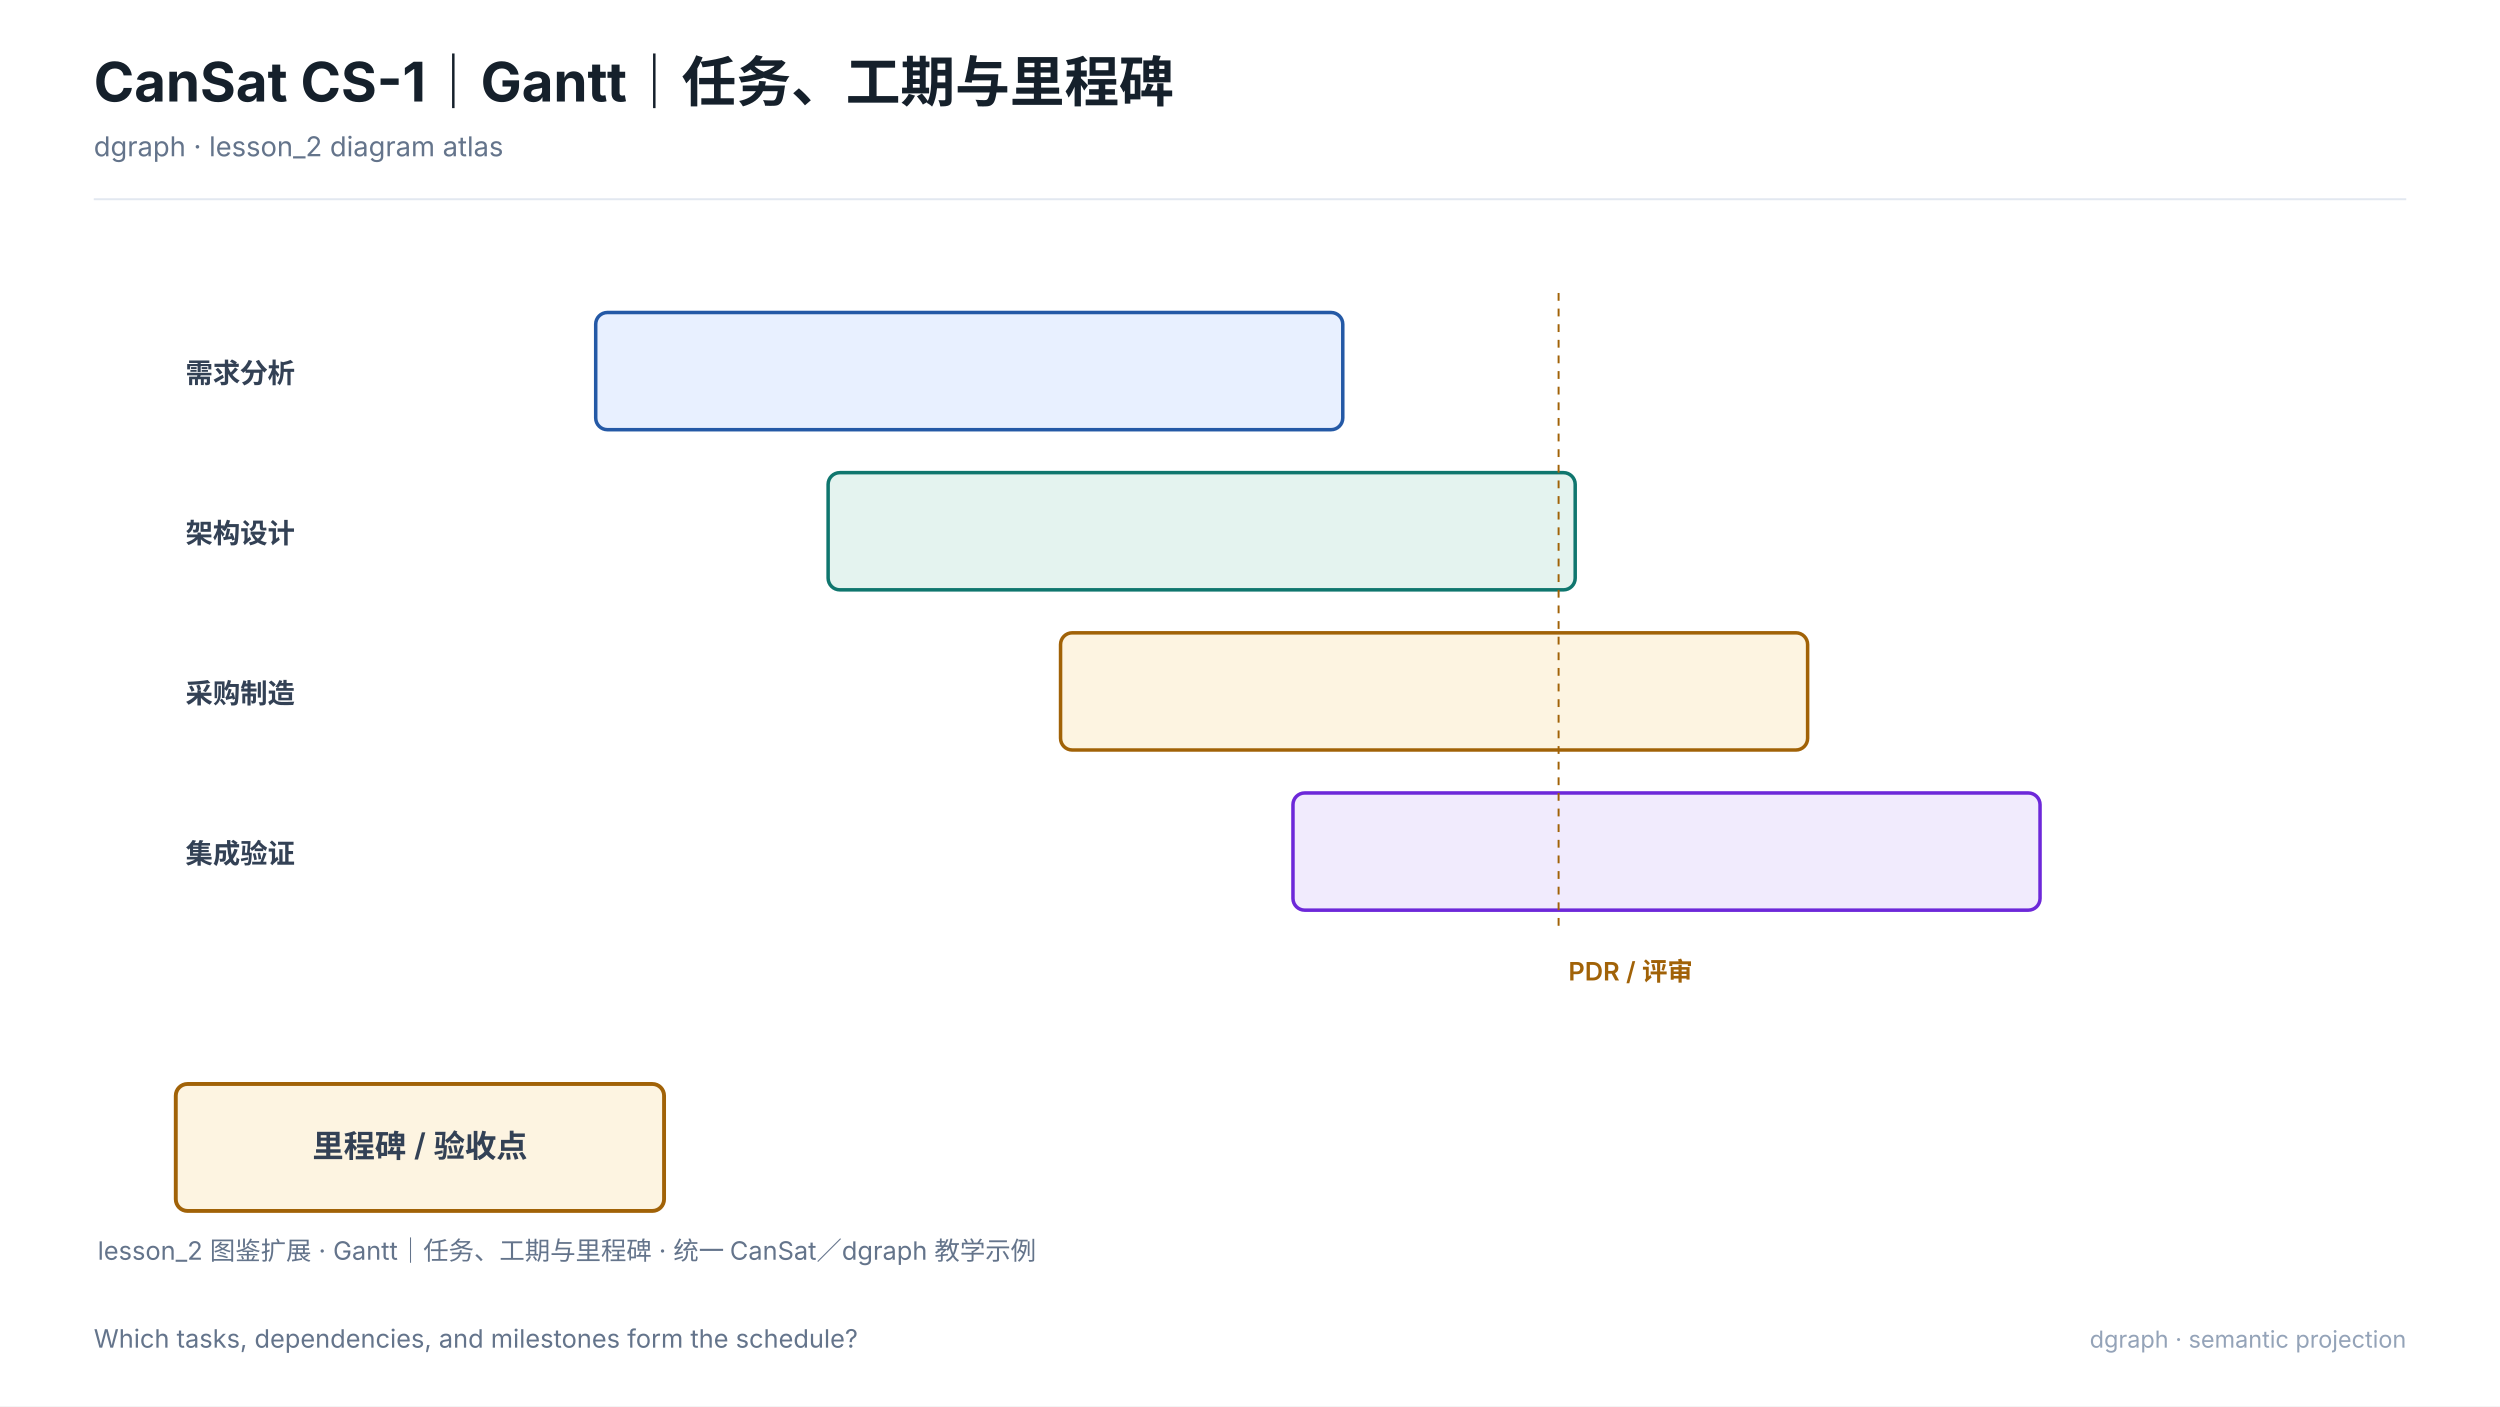
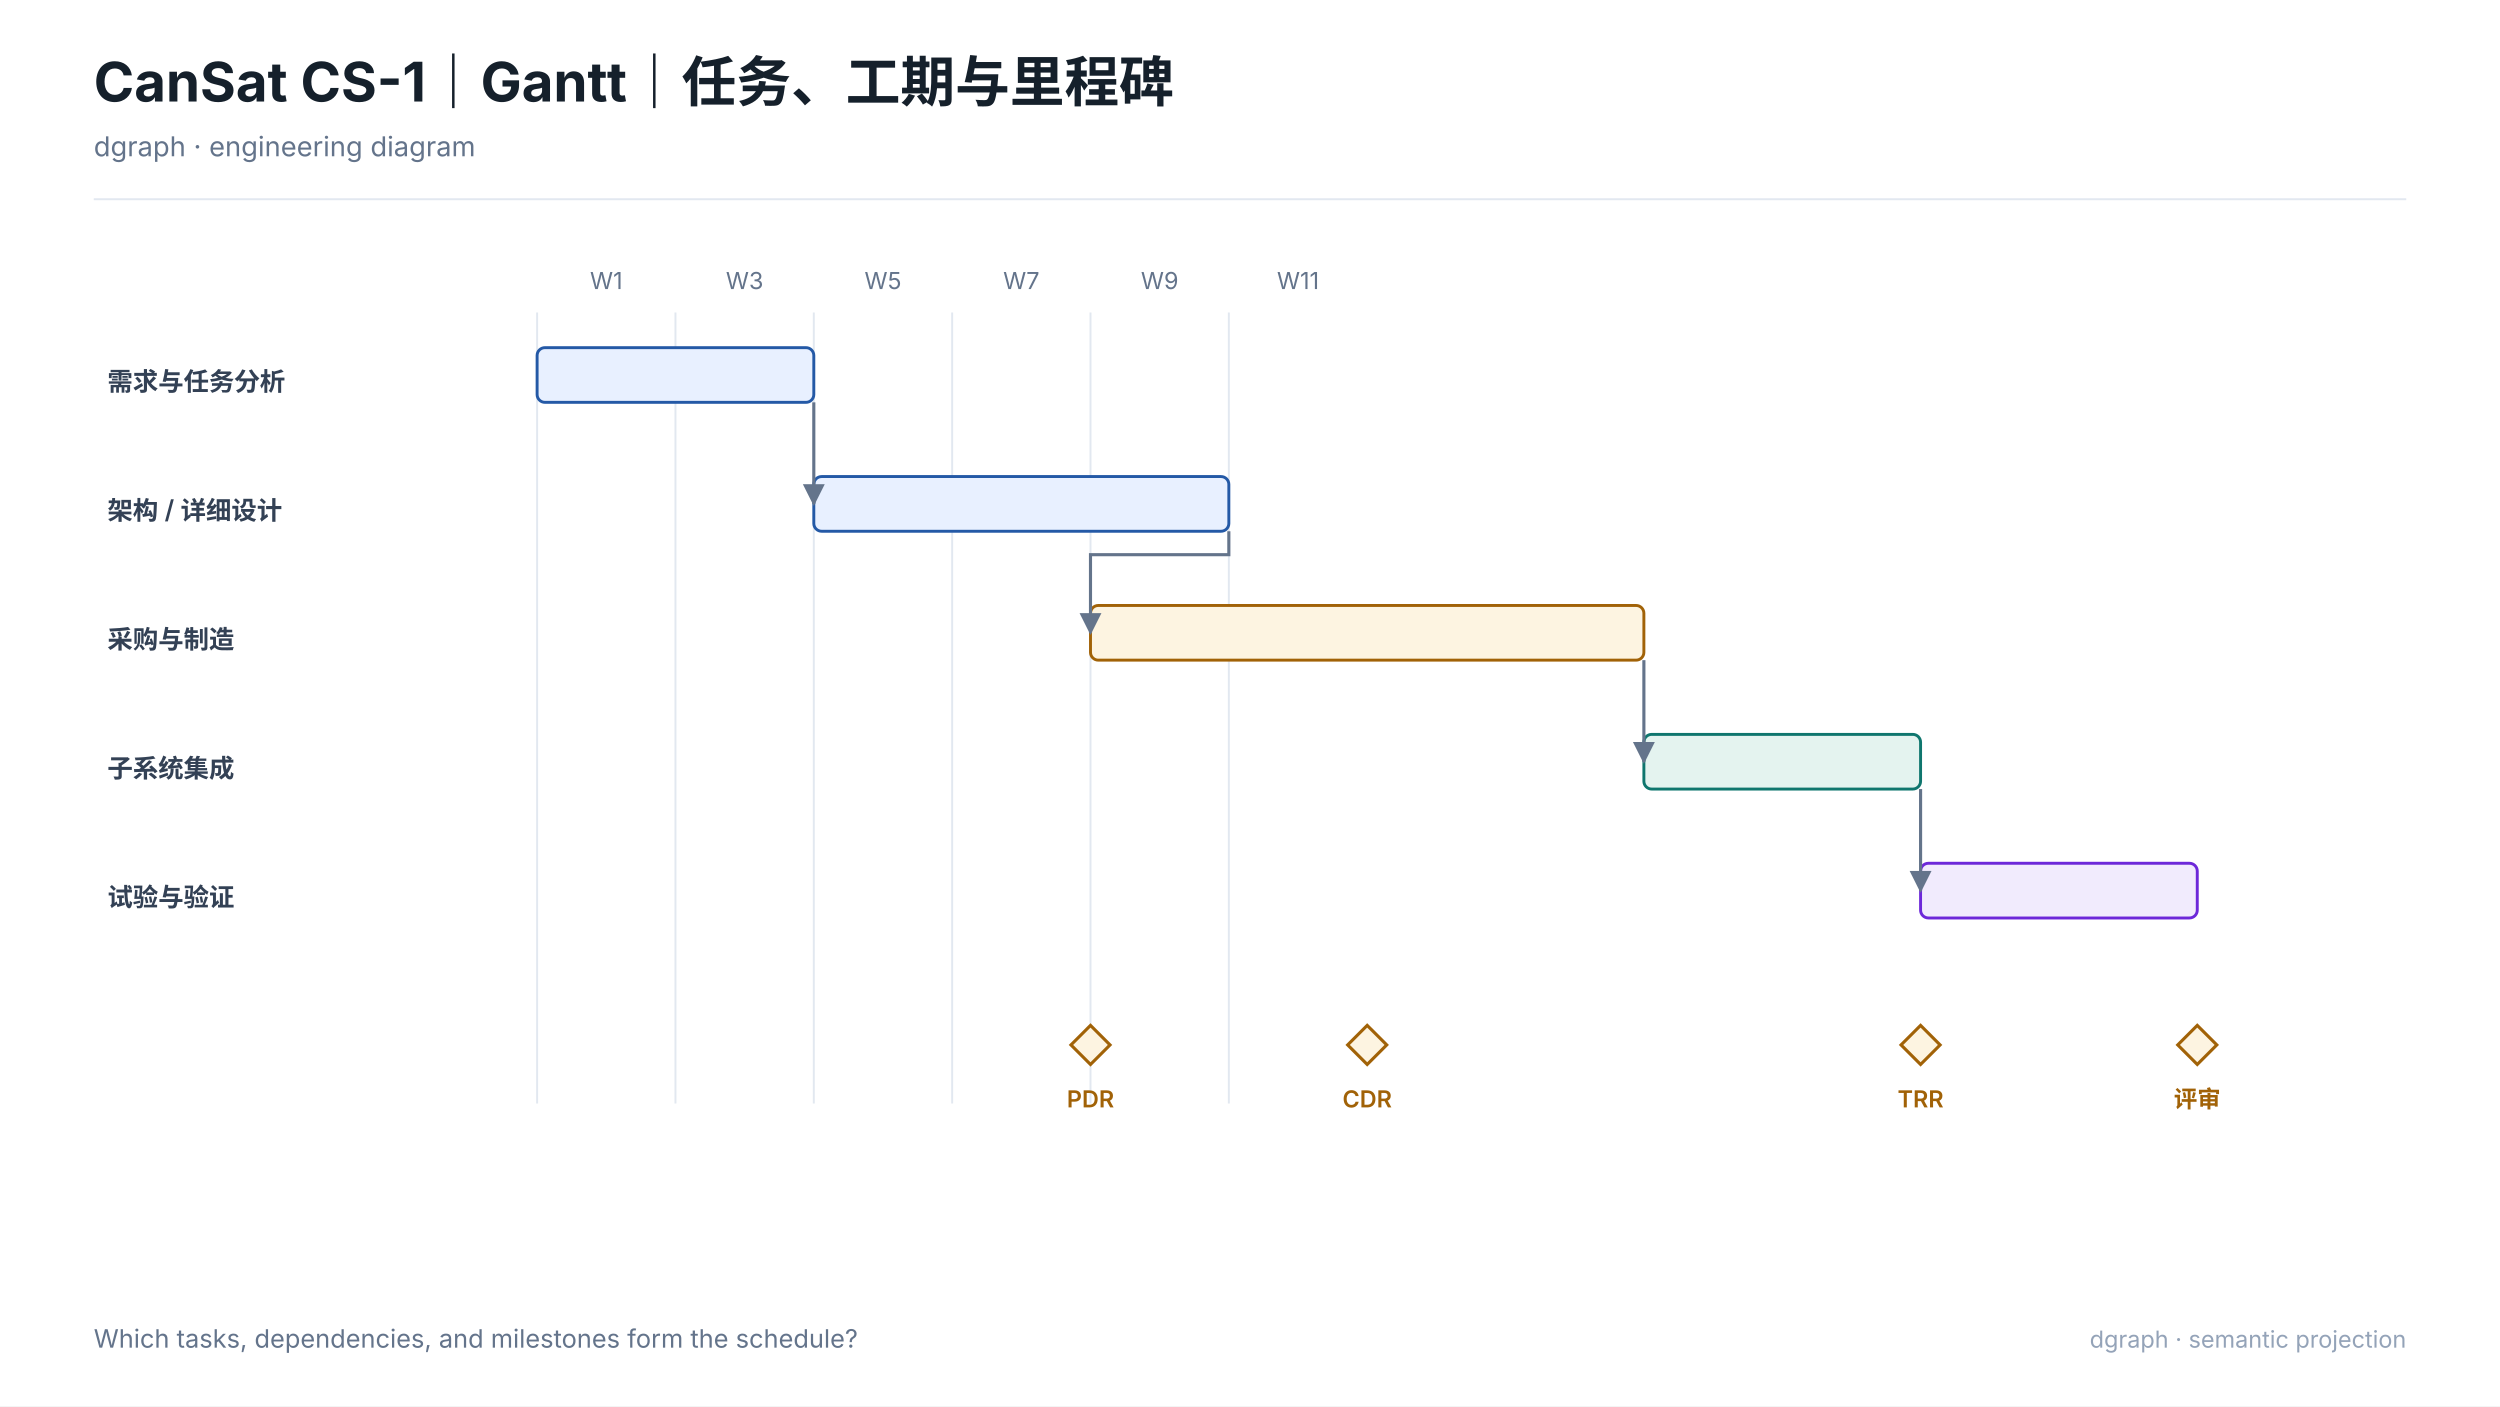
- <svg xmlns="http://www.w3.org/2000/svg" viewBox="0 0 1280 720" width="1280" height="720" font-family="-apple-system, PingFang SC, Hiragino Sans GB, Noto Sans SC, sans-serif">
+ <svg xmlns="http://www.w3.org/2000/svg" viewBox="0 0 1280 720" width="1280" height="720" font-family="-apple-system, PingFang SC, Hiragino Sans GB, Noto Sans SC, sans-serif" data-layout="gantt">
  <defs>
    <marker id="arrow" viewBox="0 0 10 10" refX="9" refY="5" markerWidth="7" markerHeight="7" orient="auto">
      <path d="M 0 0 L 10 5 L 0 10 z" fill="#64748b" />
    </marker>
  </defs>
  <rect width="1280" height="720" fill="#fff" />
  <text x="48" y="52" font-size="28" fill="#15202b" text-anchor="start" font-weight="750">CanSat CS-1｜Gantt｜任务、工期与里程碑</text>
-   <text x="48" y="80" font-size="14" fill="#64748b" text-anchor="start" font-weight="400">dgraph · lesson_2 diagram atlas</text>
+   <text x="48" y="80" font-size="14" fill="#64748b" text-anchor="start" font-weight="400">dgraph · engineering diagram</text>
  <line x1="48" y1="102" x2="1232" y2="102" stroke="#e2e8f0" />
-   <g data-timeline="pm-gantt-timeline">
-     <text x="95" y="196.0" font-size="14" fill="#334155" text-anchor="start" font-weight="600">需求分析</text>
-     <rect data-timeline-bar="row0" data-source-id="Lesson2.pm-gantt.row0" x="305.0" y="160" width="382.5" height="60" rx="6" fill="#e8f0ff" stroke="#2459a6" stroke-width="1.8" />
-     <text x="95" y="278.0" font-size="14" fill="#334155" text-anchor="start" font-weight="600">架构设计</text>
-     <rect data-timeline-bar="row1" data-source-id="Lesson2.pm-gantt.row1" x="424.0" y="242" width="382.5" height="60" rx="6" fill="#e4f3ef" stroke="#0f766e" stroke-width="1.8" />
-     <text x="95" y="360.0" font-size="14" fill="#334155" text-anchor="start" font-weight="600">采购制造</text>
-     <rect data-timeline-bar="row2" data-source-id="Lesson2.pm-gantt.row2" x="543.0" y="324" width="382.5" height="60" rx="6" fill="#fdf4e1" stroke="#a16207" stroke-width="1.8" />
-     <text x="95" y="442.0" font-size="14" fill="#334155" text-anchor="start" font-weight="600">集成验证</text>
-     <rect data-timeline-bar="row3" data-source-id="Lesson2.pm-gantt.row3" x="662.0" y="406" width="382.5" height="60" rx="6" fill="#f1ebfd" stroke="#6d28d9" stroke-width="1.8" />
-     <line x1="798.0" y1="150" x2="798.0" y2="478" stroke="#a16207" stroke-dasharray="4 4" />
-     <text x="803.0" y="502" font-size="13" fill="#a16207" text-anchor="start" font-weight="600">PDR / 评审</text>
+   <g data-gantt="schedule" data-source-id="Example.gantt">
+     <text x="310.417" y="148" font-size="12" fill="#64748b" text-anchor="middle" font-weight="400">W1</text>
+     <line x1="275.0" y1="160" x2="275.0" y2="565" stroke="#e2e8f0" />
+     <text x="381.25" y="148" font-size="12" fill="#64748b" text-anchor="middle" font-weight="400">W3</text>
+     <line x1="345.833" y1="160" x2="345.833" y2="565" stroke="#e2e8f0" />
+     <text x="452.083" y="148" font-size="12" fill="#64748b" text-anchor="middle" font-weight="400">W5</text>
+     <line x1="416.667" y1="160" x2="416.667" y2="565" stroke="#e2e8f0" />
+     <text x="522.917" y="148" font-size="12" fill="#64748b" text-anchor="middle" font-weight="400">W7</text>
+     <line x1="487.5" y1="160" x2="487.5" y2="565" stroke="#e2e8f0" />
+     <text x="593.75" y="148" font-size="12" fill="#64748b" text-anchor="middle" font-weight="400">W9</text>
+     <line x1="558.333" y1="160" x2="558.333" y2="565" stroke="#e2e8f0" />
+     <text x="664.583" y="148" font-size="12" fill="#64748b" text-anchor="middle" font-weight="400">W11</text>
+     <line x1="629.167" y1="160" x2="629.167" y2="565" stroke="#e2e8f0" />
+     <text x="55" y="200" font-size="13" fill="#334155" text-anchor="start" font-weight="600">需求与任务分析</text>
+     <g data-gantt-task="requirements">
+       <rect x="275.0" y="178" width="141.667" height="28" rx="4" fill="#e8f0ff" stroke="#2459a6" stroke-width="1.5" />
+     </g>
+     <text x="55" y="266" font-size="13" fill="#334155" text-anchor="start" font-weight="600">架构 / 详细设计</text>
+     <g data-gantt-task="design">
+       <rect x="416.667" y="244" width="212.5" height="28" rx="4" fill="#e8f0ff" stroke="#2459a6" stroke-width="1.5" />
+     </g>
+     <path data-gantt-dependency="requirements:design" d="M 416.667 206 V 218 H 416.667 V 258" fill="none" stroke="#64748b" stroke-width="1.6" marker-end="url(#arrow)" />
+     <text x="55" y="332" font-size="13" fill="#334155" text-anchor="start" font-weight="600">采购与制造</text>
+     <g data-gantt-task="manufacture">
+       <rect x="558.333" y="310" width="283.333" height="28" rx="4" fill="#fdf4e1" stroke="#a16207" stroke-width="1.5" />
+     </g>
+     <path data-gantt-dependency="design:manufacture" d="M 629.167 272 V 284 H 558.333 V 324" fill="none" stroke="#64748b" stroke-width="1.6" marker-end="url(#arrow)" />
+     <text x="55" y="398" font-size="13" fill="#334155" text-anchor="start" font-weight="600">子系统集成</text>
+     <g data-gantt-task="integration">
+       <rect x="841.667" y="376" width="141.667" height="28" rx="4" fill="#e4f3ef" stroke="#0f766e" stroke-width="1.5" />
+     </g>
+     <path data-gantt-dependency="manufacture:integration" d="M 841.667 338 V 350 H 841.667 V 390" fill="none" stroke="#64748b" stroke-width="1.6" marker-end="url(#arrow)" />
+     <text x="55" y="464" font-size="13" fill="#334155" text-anchor="start" font-weight="600">试验与验证</text>
+     <g data-gantt-task="verification">
+       <rect x="983.333" y="442" width="141.667" height="28" rx="4" fill="#f1ebfd" stroke="#6d28d9" stroke-width="1.5" />
+     </g>
+     <path data-gantt-dependency="integration:verification" d="M 983.333 404 V 416 H 983.333 V 456" fill="none" stroke="#64748b" stroke-width="1.6" marker-end="url(#arrow)" />
+     <g data-gantt-milestone="pdr">
+       <polygon points="558.333,525 568.333,535 558.333,545 548.333,535" fill="#fdf4e1" stroke="#a16207" stroke-width="1.6" />
+       <text x="558.333" y="567" font-size="12" fill="#a16207" text-anchor="middle" font-weight="600">PDR</text>
+     </g>
+     <g data-gantt-milestone="cdr">
+       <polygon points="700.0,525 710.0,535 700.0,545 690.0,535" fill="#fdf4e1" stroke="#a16207" stroke-width="1.6" />
+       <text x="700.0" y="567" font-size="12" fill="#a16207" text-anchor="middle" font-weight="600">CDR</text>
+     </g>
+     <g data-gantt-milestone="trr">
+       <polygon points="983.333,525 993.333,535 983.333,545 973.333,535" fill="#fdf4e1" stroke="#a16207" stroke-width="1.6" />
+       <text x="983.333" y="567" font-size="12" fill="#a16207" text-anchor="middle" font-weight="600">TRR</text>
+     </g>
+     <g data-gantt-milestone="review">
+       <polygon points="1125.0,525 1135.0,535 1125.0,545 1115.0,535" fill="#fdf4e1" stroke="#a16207" stroke-width="1.6" />
+       <text x="1125.0" y="567" font-size="12" fill="#a16207" text-anchor="middle" font-weight="600">评审</text>
+     </g>
  </g>
-   <g data-node-id="n0" data-source-id="Lesson2.pm-gantt.n0" data-kind="block">
-     <rect x="90" y="555" width="250" height="65" rx="6" fill="#fdf4e1" stroke="#a16207" stroke-width="2" />
-     <text x="215.0" y="592.5" font-size="16" fill="#334155" text-anchor="middle" font-weight="600">里程碑 / 验收点</text>
-   </g>
-   <text x="50" y="645" font-size="13" fill="#64748b" text-anchor="start" font-weight="400">lesson_2 图鉴扩展 · Gantt｜任务、工期与里程碑 · 统一 CanSat／dgraph 教学示例</text>
  <text x="48" y="690" font-size="13" fill="#64748b" text-anchor="start" font-weight="400">Which tasks, dependencies, and milestones form the schedule?</text>
  <text x="1232" y="690" font-size="12" fill="#94a3b8" text-anchor="end" font-weight="400">dgraph · semantic projection</text>
</svg>
